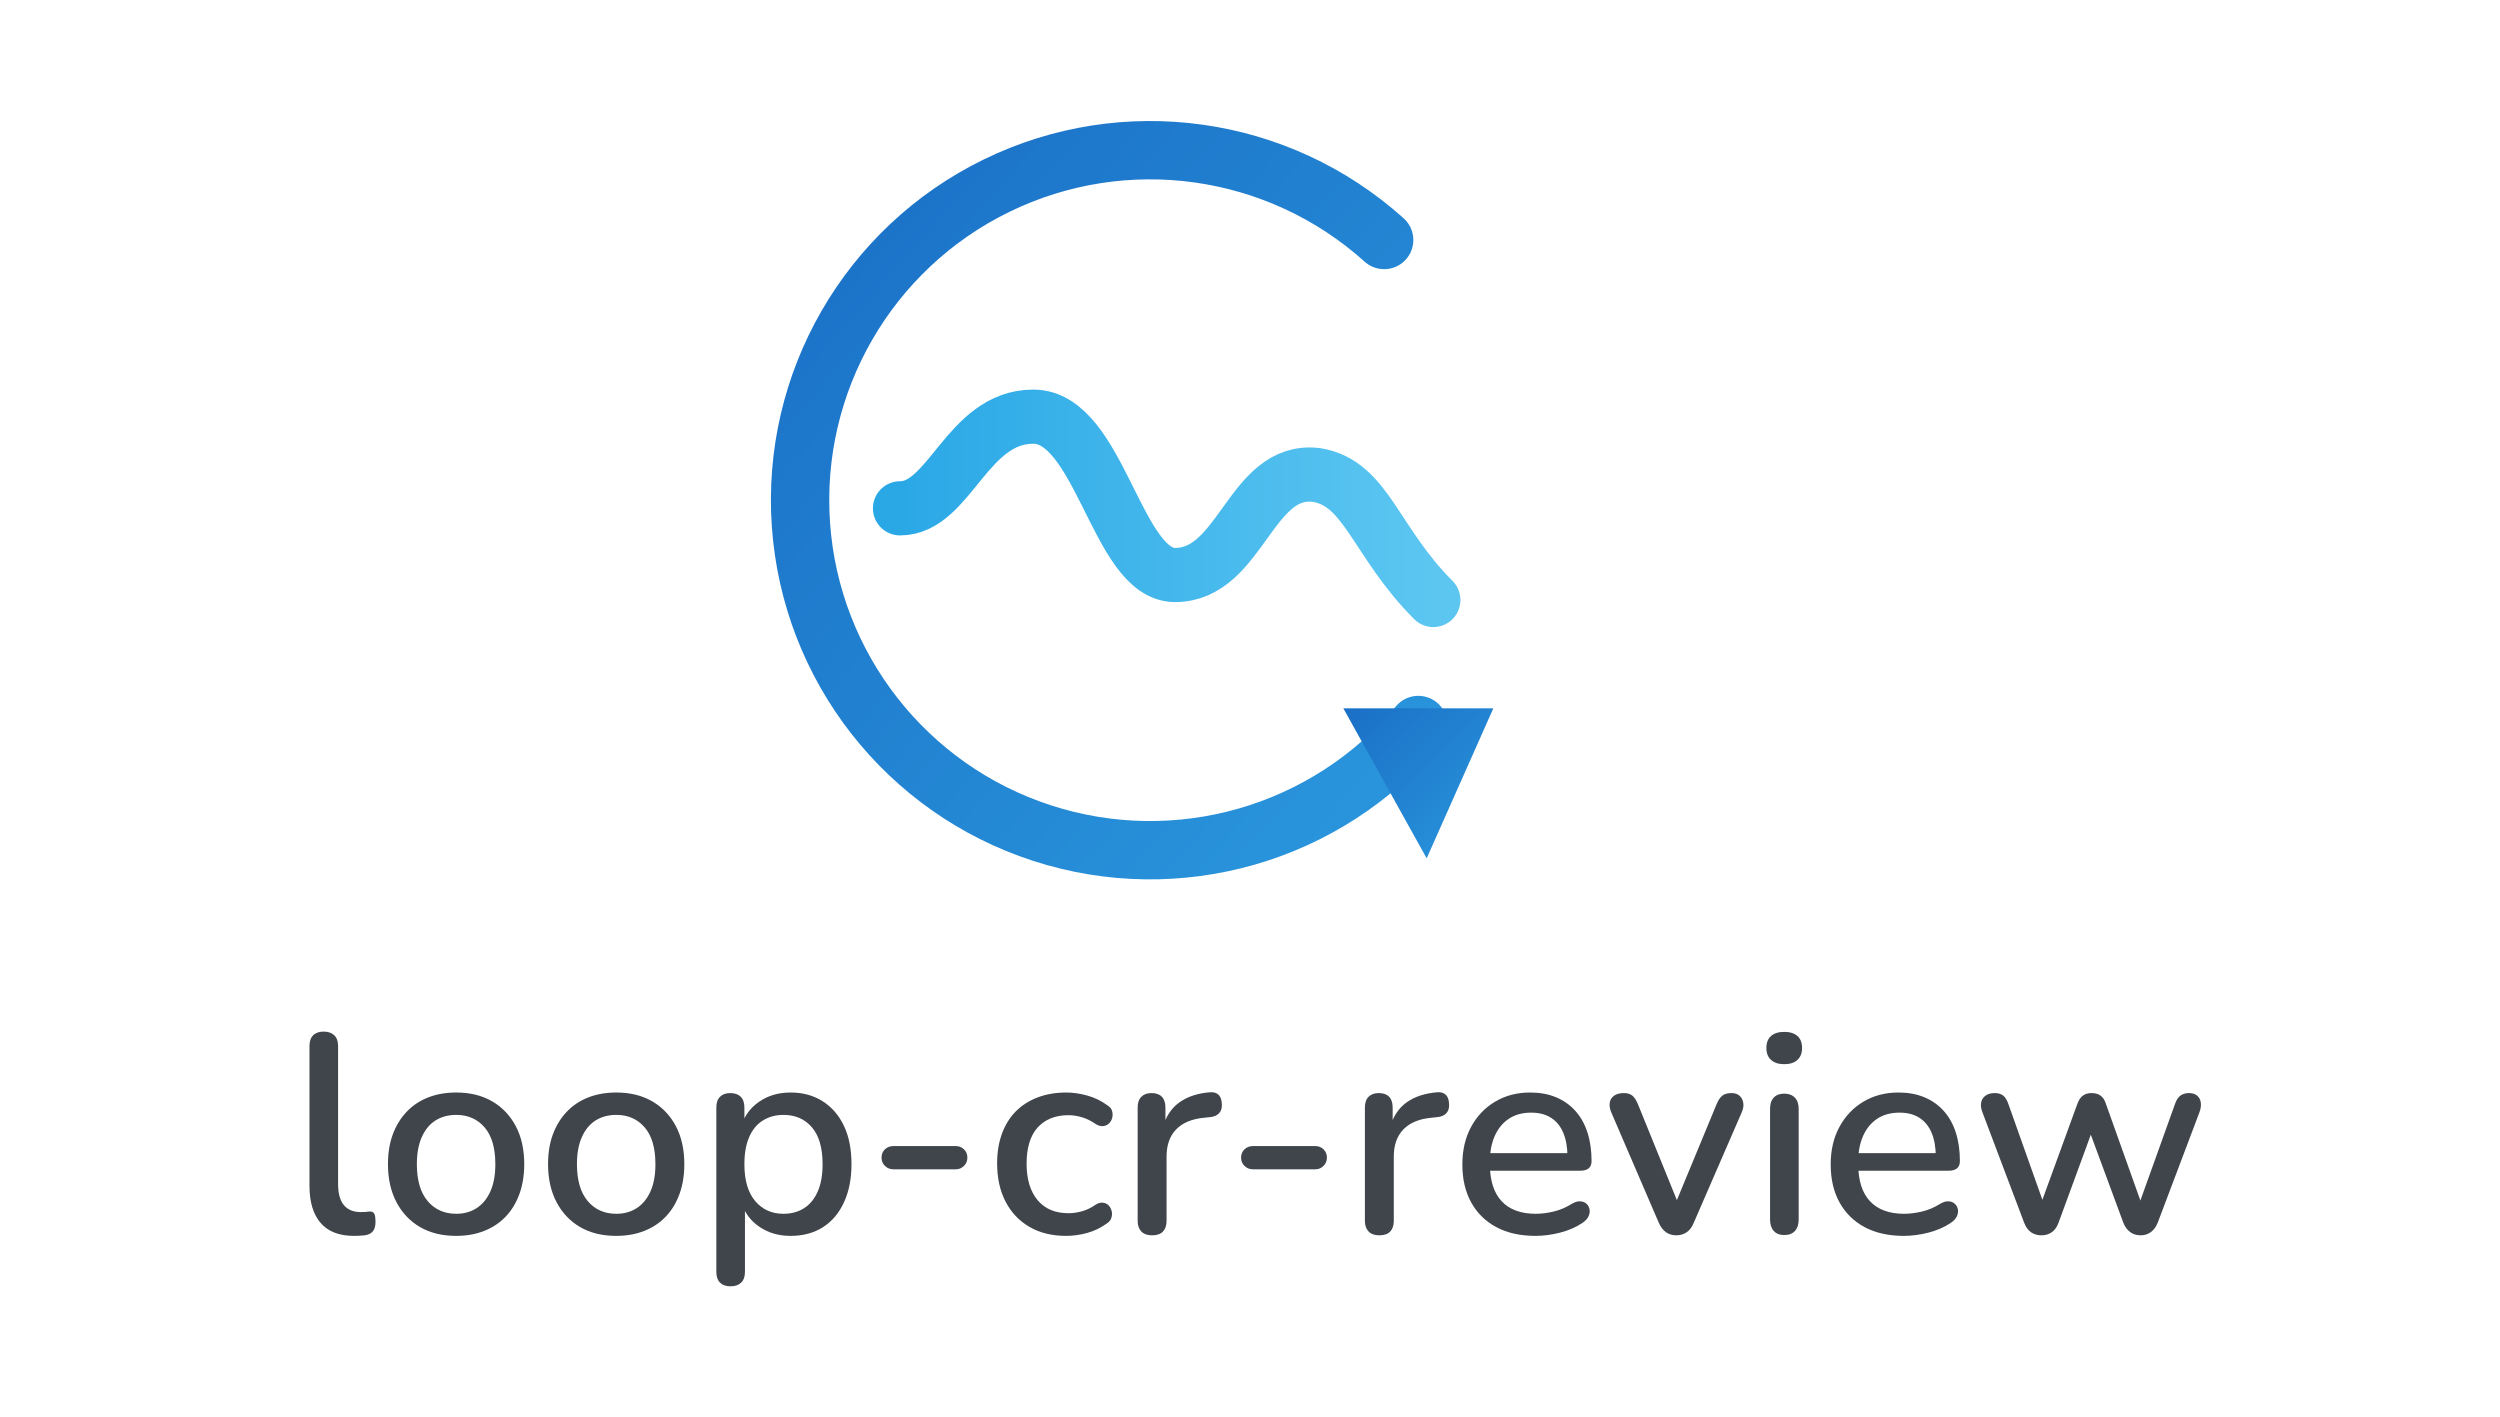
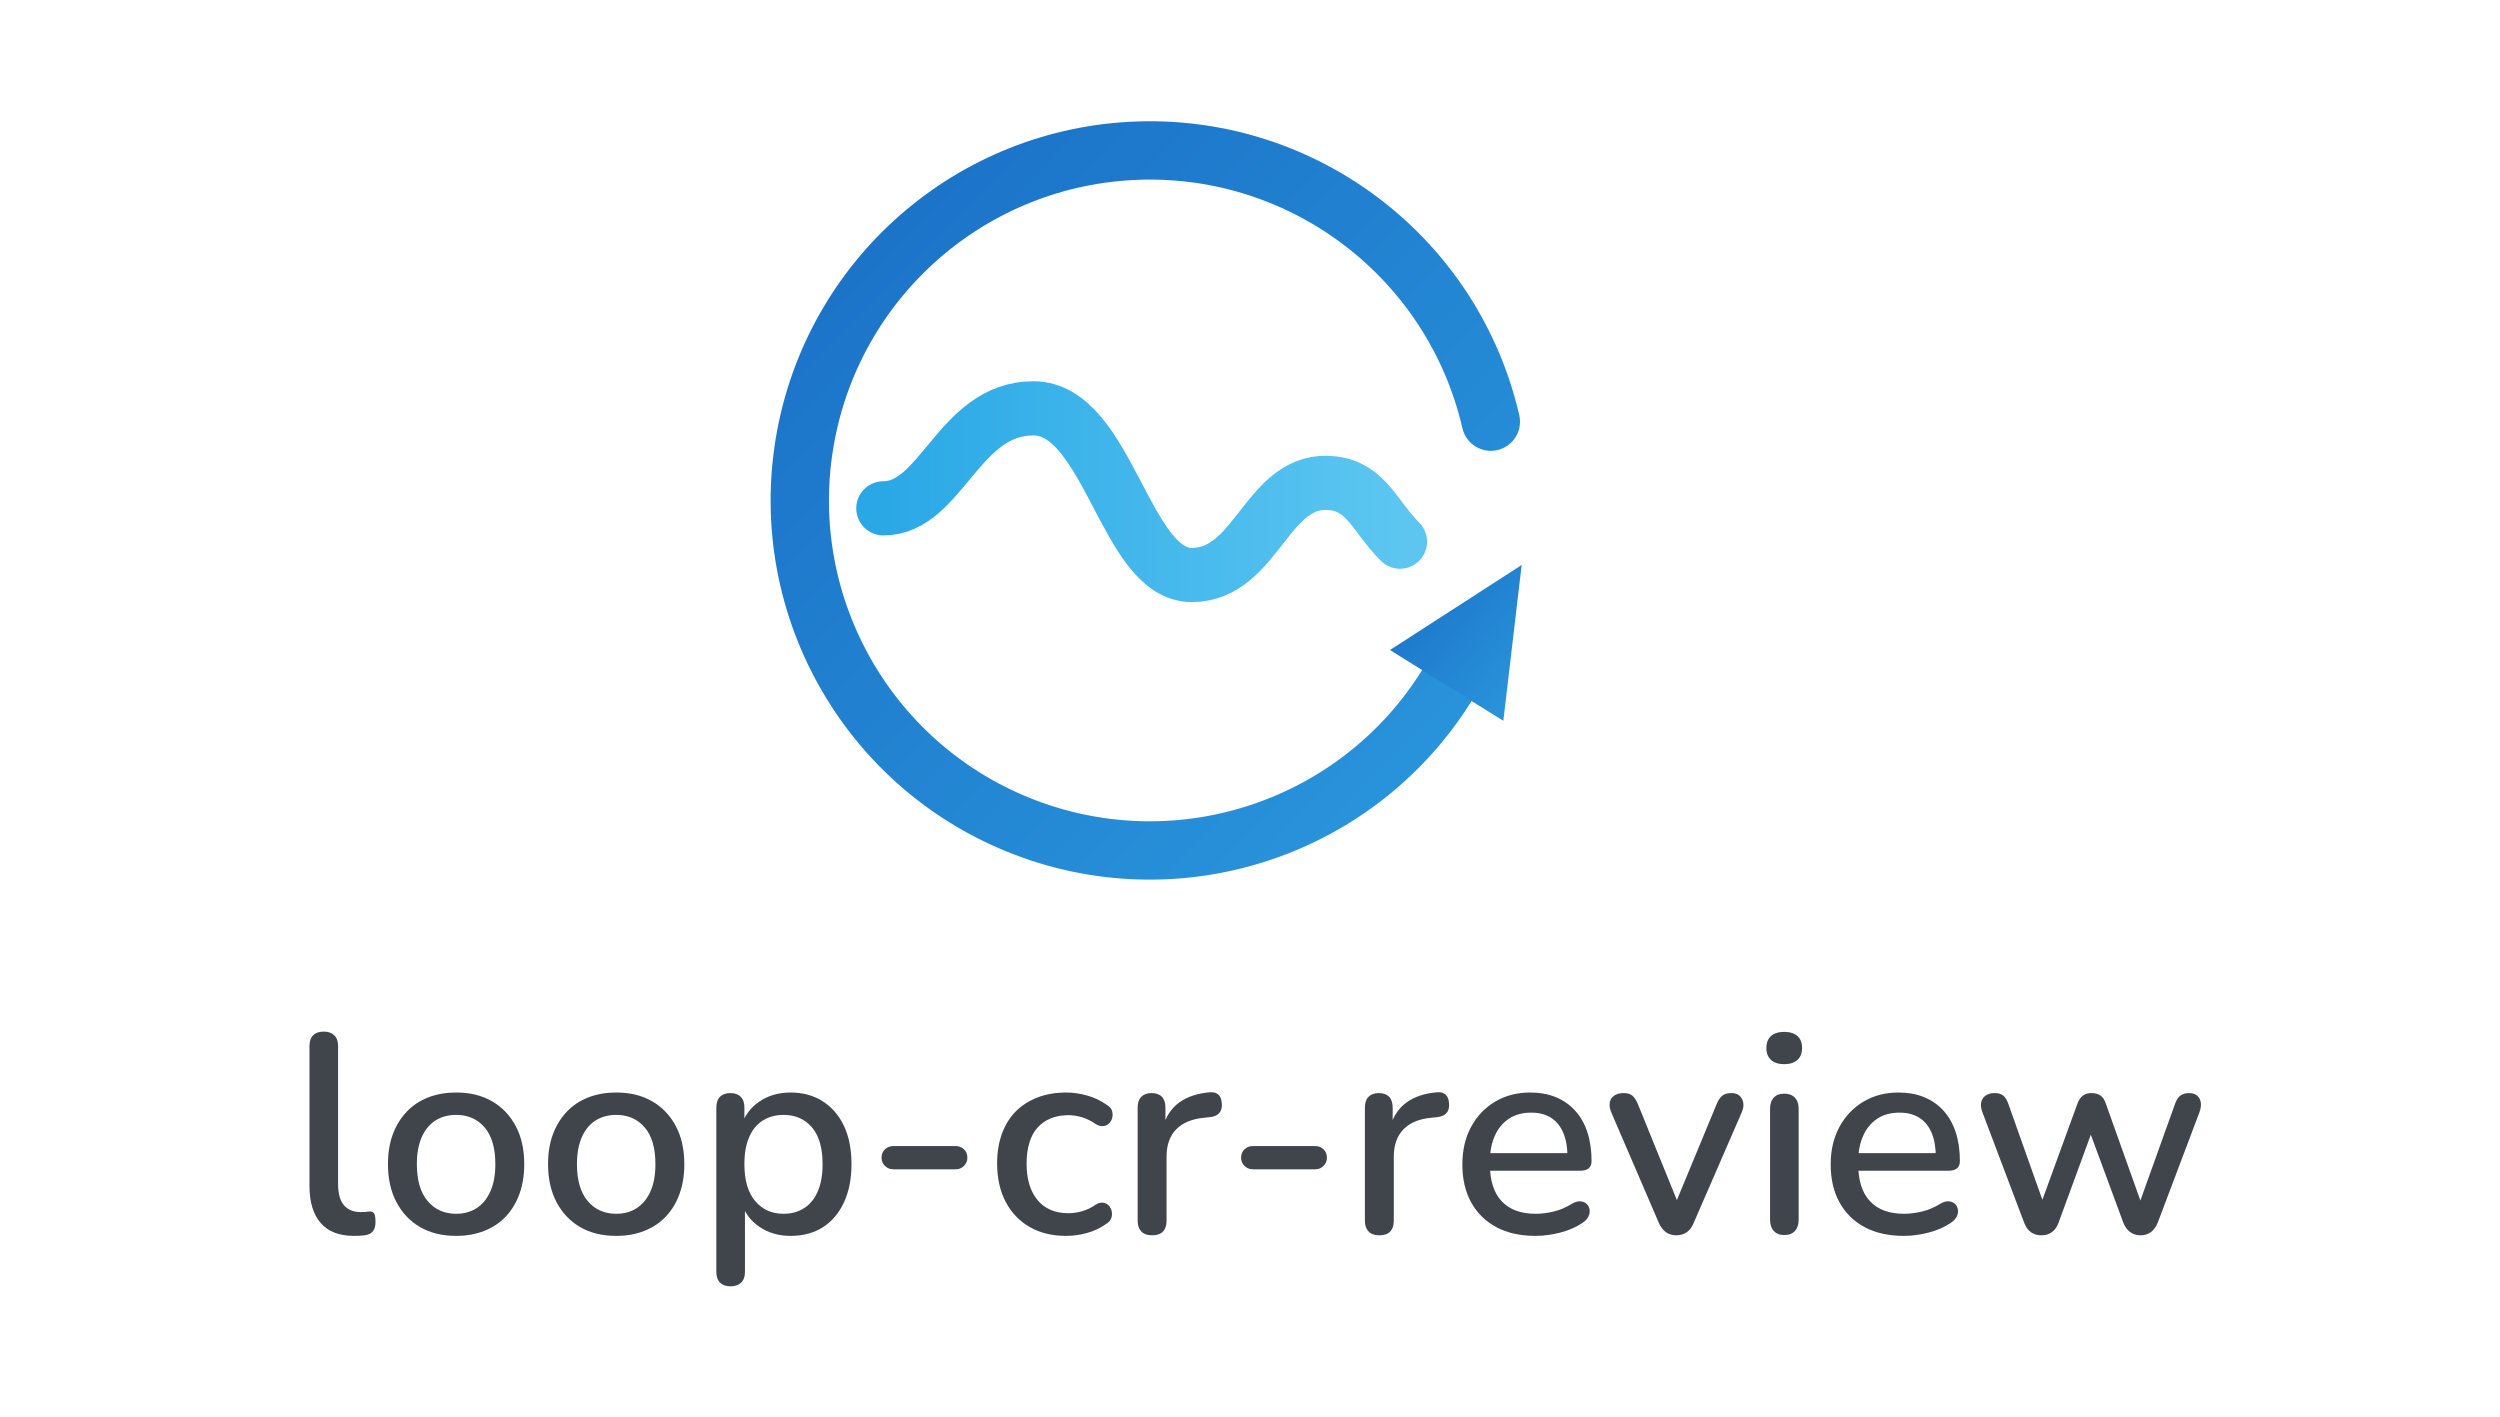
<svg xmlns="http://www.w3.org/2000/svg" viewBox="0 0 300 170" width="300" height="170">
  <defs>
    <linearGradient id="ring" x1="0" y1="0" x2="1" y2="1">
      <stop offset="0" stop-color="#1A6FC6" />
      <stop offset="1" stop-color="#2A97DD" />
    </linearGradient>
    <linearGradient id="wave" x1="0" y1="0" x2="1" y2="0">
      <stop offset="0" stop-color="#2AA8E6" />
      <stop offset="1" stop-color="#5CC6F1" />
    </linearGradient>
  </defs>
  <g transform="translate(80,2)">
-     <path d="M 86.1 26.8 A 42 42 0 1 0 90.2 85.0" fill="none" stroke="url(#ring)" stroke-width="7" stroke-linecap="round" />
-     <path d="M 91.2 101.0 L 81.2 83.0 L 99.2 83.0 Z" fill="url(#ring)" />
-     <path d="M 28 59 C 34 59 36 48 44 48 C 52 48 54 67 61 67 C 69 67 70 54 78 55 C 84 56 85 63 92 70" fill="none" stroke="url(#wave)" stroke-width="6.5" stroke-linecap="round" stroke-linejoin="round" />
+     <path d="M 98.9 48.6 A 42 42 0 1 0 93.6 80.3" fill="none" stroke="url(#ring)" stroke-width="7" stroke-linecap="round" />
+     <path d="M 102.6 65.8 L 100.4 84.5 L 86.8 76.0 Z" fill="url(#ring)" />
+     <path d="M 26 59 C 33 59 35 47 44 47 C 53 47 55 67 63 67 C 71 67 72 55 80 56 C 84 56.5 85 60 88 63" fill="none" stroke="url(#wave)" stroke-width="6.5" stroke-linecap="round" stroke-linejoin="round" />
  </g>
  <g transform="translate(34.723,148) scale(0.034,-0.034)" fill="#3F454A">
    <path transform="translate(0,0)" d="M228 -9Q150 -9 110.5 36.5Q71 82 71 168V661Q71 686 84.0 699.0Q97 712 121 712Q145 712 158.5 699.0Q172 686 172 661V174Q172 124 192.5 99.5Q213 75 252 75Q261 75 268.0 75.5Q275 76 282 77Q294 78 299.0 70.5Q304 63 304 40Q304 19 295.0 7.5Q286 -4 266 -7Q257 -8 247.0 -8.5Q237 -9 228 -9Z" />
    <path transform="translate(306,0)" d="M283 -9Q209 -9 155.5 22.0Q102 53 72.0 110.0Q42 167 42 244Q42 303 59.0 349.0Q76 395 107.5 428.5Q139 462 183.5 479.5Q228 497 283 497Q356 497 409.5 466.0Q463 435 493.0 378.5Q523 322 523 244Q523 186 506.0 139.0Q489 92 457.5 59.0Q426 26 381.5 8.5Q337 -9 283 -9ZM283 69Q324 69 355.0 89.0Q386 109 403.5 148.0Q421 187 421 244Q421 330 383.0 374.0Q345 418 283 418Q241 418 210.0 398.5Q179 379 161.5 340.0Q144 301 144 244Q144 159 182.0 114.0Q220 69 283 69Z" />
    <path transform="translate(871,0)" d="M283 -9Q209 -9 155.5 22.0Q102 53 72.0 110.0Q42 167 42 244Q42 303 59.0 349.0Q76 395 107.5 428.5Q139 462 183.5 479.5Q228 497 283 497Q356 497 409.5 466.0Q463 435 493.0 378.5Q523 322 523 244Q523 186 506.0 139.0Q489 92 457.5 59.0Q426 26 381.5 8.5Q337 -9 283 -9ZM283 69Q324 69 355.0 89.0Q386 109 403.5 148.0Q421 187 421 244Q421 330 383.0 374.0Q345 418 283 418Q241 418 210.0 398.5Q179 379 161.5 340.0Q144 301 144 244Q144 159 182.0 114.0Q220 69 283 69Z" />
    <path transform="translate(1436,0)" d="M121 -187Q97 -187 84.0 -174.0Q71 -161 71 -136V444Q71 469 84.0 482.0Q97 495 120 495Q144 495 157.0 482.0Q170 469 170 444V357L159 378Q175 432 222.0 464.5Q269 497 333 497Q398 497 446.5 466.0Q495 435 521.5 379.0Q548 323 548 244Q548 167 521.5 109.5Q495 52 447.0 21.5Q399 -9 333 -9Q270 -9 223.0 23.0Q176 55 160 108H172V-136Q172 -161 158.5 -174.0Q145 -187 121 -187ZM308 69Q350 69 381.0 89.0Q412 109 429.0 148.0Q446 187 446 244Q446 330 408.5 374.0Q371 418 308 418Q267 418 235.5 398.5Q204 379 187.0 340.0Q170 301 170 244Q170 159 208.0 114.0Q246 69 308 69Z" />
    <path transform="translate(2027,0)" d="M105 226Q87 226 75.0 238.0Q63 250 63 267Q63 285 75.0 296.5Q87 308 105 308H325Q342 308 354.0 296.5Q366 285 366 267Q366 250 354.0 238.0Q342 226 325 226Z" />
    <path transform="translate(2456,0)" d="M286 -9Q211 -9 156.5 22.5Q102 54 72.0 111.5Q42 169 42 247Q42 305 59.0 351.5Q76 398 107.5 430.0Q139 462 184.5 479.5Q230 497 286 497Q321 497 359.5 486.5Q398 476 431 452Q444 444 447.5 432.5Q451 421 448.5 409.0Q446 397 437.5 388.5Q429 380 417.0 378.5Q405 377 391 385Q367 402 342.0 409.5Q317 417 294 417Q258 417 230.5 405.5Q203 394 184.0 372.5Q165 351 155.5 319.0Q146 287 146 246Q146 164 184.5 117.5Q223 71 294 71Q317 71 342.0 78.0Q367 85 391 102Q405 110 417.0 108.0Q429 106 436.5 97.5Q444 89 446.5 77.5Q449 66 445.0 54.0Q441 42 428 34Q396 11 358.5 1.0Q321 -9 286 -9Z" />
    <path transform="translate(2923,0)" d="M122 -7Q97 -7 84.0 6.5Q71 20 71 44V444Q71 469 84.0 482.0Q97 495 120 495Q144 495 156.5 482.0Q169 469 169 444V371H159Q175 431 218.0 462.0Q261 493 328 498Q346 499 356.5 489.0Q367 479 368 458Q370 437 359.0 424.5Q348 412 325 410L306 408Q241 402 207.0 367.0Q173 332 173 271V44Q173 20 160.5 6.5Q148 -7 122 -7Z" />
    <path transform="translate(3296,0)" d="M105 226Q87 226 75.0 238.0Q63 250 63 267Q63 285 75.0 296.5Q87 308 105 308H325Q342 308 354.0 296.5Q366 285 366 267Q366 250 354.0 238.0Q342 226 325 226Z" />
    <path transform="translate(3725,0)" d="M122 -7Q97 -7 84.0 6.5Q71 20 71 44V444Q71 469 84.0 482.0Q97 495 120 495Q144 495 156.5 482.0Q169 469 169 444V371H159Q175 431 218.0 462.0Q261 493 328 498Q346 499 356.5 489.0Q367 479 368 458Q370 437 359.0 424.5Q348 412 325 410L306 408Q241 402 207.0 367.0Q173 332 173 271V44Q173 20 160.5 6.5Q148 -7 122 -7Z" />
    <path transform="translate(4098,0)" d="M300 -9Q220 -9 162.5 21.5Q105 52 73.5 108.5Q42 165 42 243Q42 319 73.0 376.0Q104 433 158.0 465.0Q212 497 281 497Q332 497 372.0 480.5Q412 464 440.5 432.5Q469 401 483.5 356.0Q498 311 498 255Q498 238 488.0 229.5Q478 221 458 221H122V283H430L413 269Q413 319 398.5 354.0Q384 389 355.5 407.5Q327 426 285 426Q238 426 205.5 404.0Q173 382 156.0 343.0Q139 304 139 252V246Q139 158 180.5 113.5Q222 69 301 69Q331 69 364.5 77.0Q398 85 428 104Q445 114 458.5 113.0Q472 112 480.5 104.0Q489 96 491.0 84.0Q493 72 487.0 59.5Q481 47 466 37Q432 14 387.0 2.5Q342 -9 300 -9Z" />
    <path transform="translate(4635,0)" d="M260 -7Q239 -7 223.5 4.0Q208 15 198 38L31 426Q23 444 25.0 460.0Q27 476 40.0 485.5Q53 495 75 495Q94 495 105.0 486.0Q116 477 125 455L276 83H248L402 455Q411 477 422.5 486.0Q434 495 455 495Q473 495 483.5 485.5Q494 476 496.5 460.5Q499 445 491 427L322 38Q313 15 297.0 4.0Q281 -7 260 -7Z" />
    <path transform="translate(5155,0)" d="M121 -6Q97 -6 84.0 8.5Q71 23 71 49V439Q71 465 84.0 479.0Q97 493 121 493Q145 493 158.5 479.0Q172 465 172 439V49Q172 23 159.0 8.5Q146 -6 121 -6ZM121 597Q91 597 74.5 612.0Q58 627 58 654Q58 682 74.5 696.5Q91 711 121 711Q151 711 167.5 696.5Q184 682 184 654Q184 627 167.5 612.0Q151 597 121 597Z" />
    <path transform="translate(5398,0)" d="M300 -9Q220 -9 162.5 21.5Q105 52 73.5 108.5Q42 165 42 243Q42 319 73.0 376.0Q104 433 158.0 465.0Q212 497 281 497Q332 497 372.0 480.5Q412 464 440.5 432.5Q469 401 483.5 356.0Q498 311 498 255Q498 238 488.0 229.5Q478 221 458 221H122V283H430L413 269Q413 319 398.5 354.0Q384 389 355.5 407.5Q327 426 285 426Q238 426 205.5 404.0Q173 382 156.0 343.0Q139 304 139 252V246Q139 158 180.5 113.5Q222 69 301 69Q331 69 364.5 77.0Q398 85 428 104Q445 114 458.5 113.0Q472 112 480.5 104.0Q489 96 491.0 84.0Q493 72 487.0 59.5Q481 47 466 37Q432 14 387.0 2.5Q342 -9 300 -9Z" />
    <path transform="translate(5935,0)" d="M249 -7Q228 -7 212.5 3.5Q197 14 188 37L41 426Q33 446 36.0 461.5Q39 477 51.5 486.0Q64 495 84 495Q102 495 113.5 486.5Q125 478 133 454L264 85H240L376 458Q383 477 395.0 486.0Q407 495 426 495Q445 495 457.5 486.0Q470 477 476 458L609 85H587L720 456Q728 479 740.5 487.0Q753 495 769 495Q789 495 799.5 485.0Q810 475 811.5 459.5Q813 444 806 426L659 37Q650 15 634.5 4.0Q619 -7 599 -7Q578 -7 562.5 4.0Q547 15 538 37L398 416H448L309 37Q301 15 285.5 4.0Q270 -7 249 -7Z" />
  </g>
</svg>
